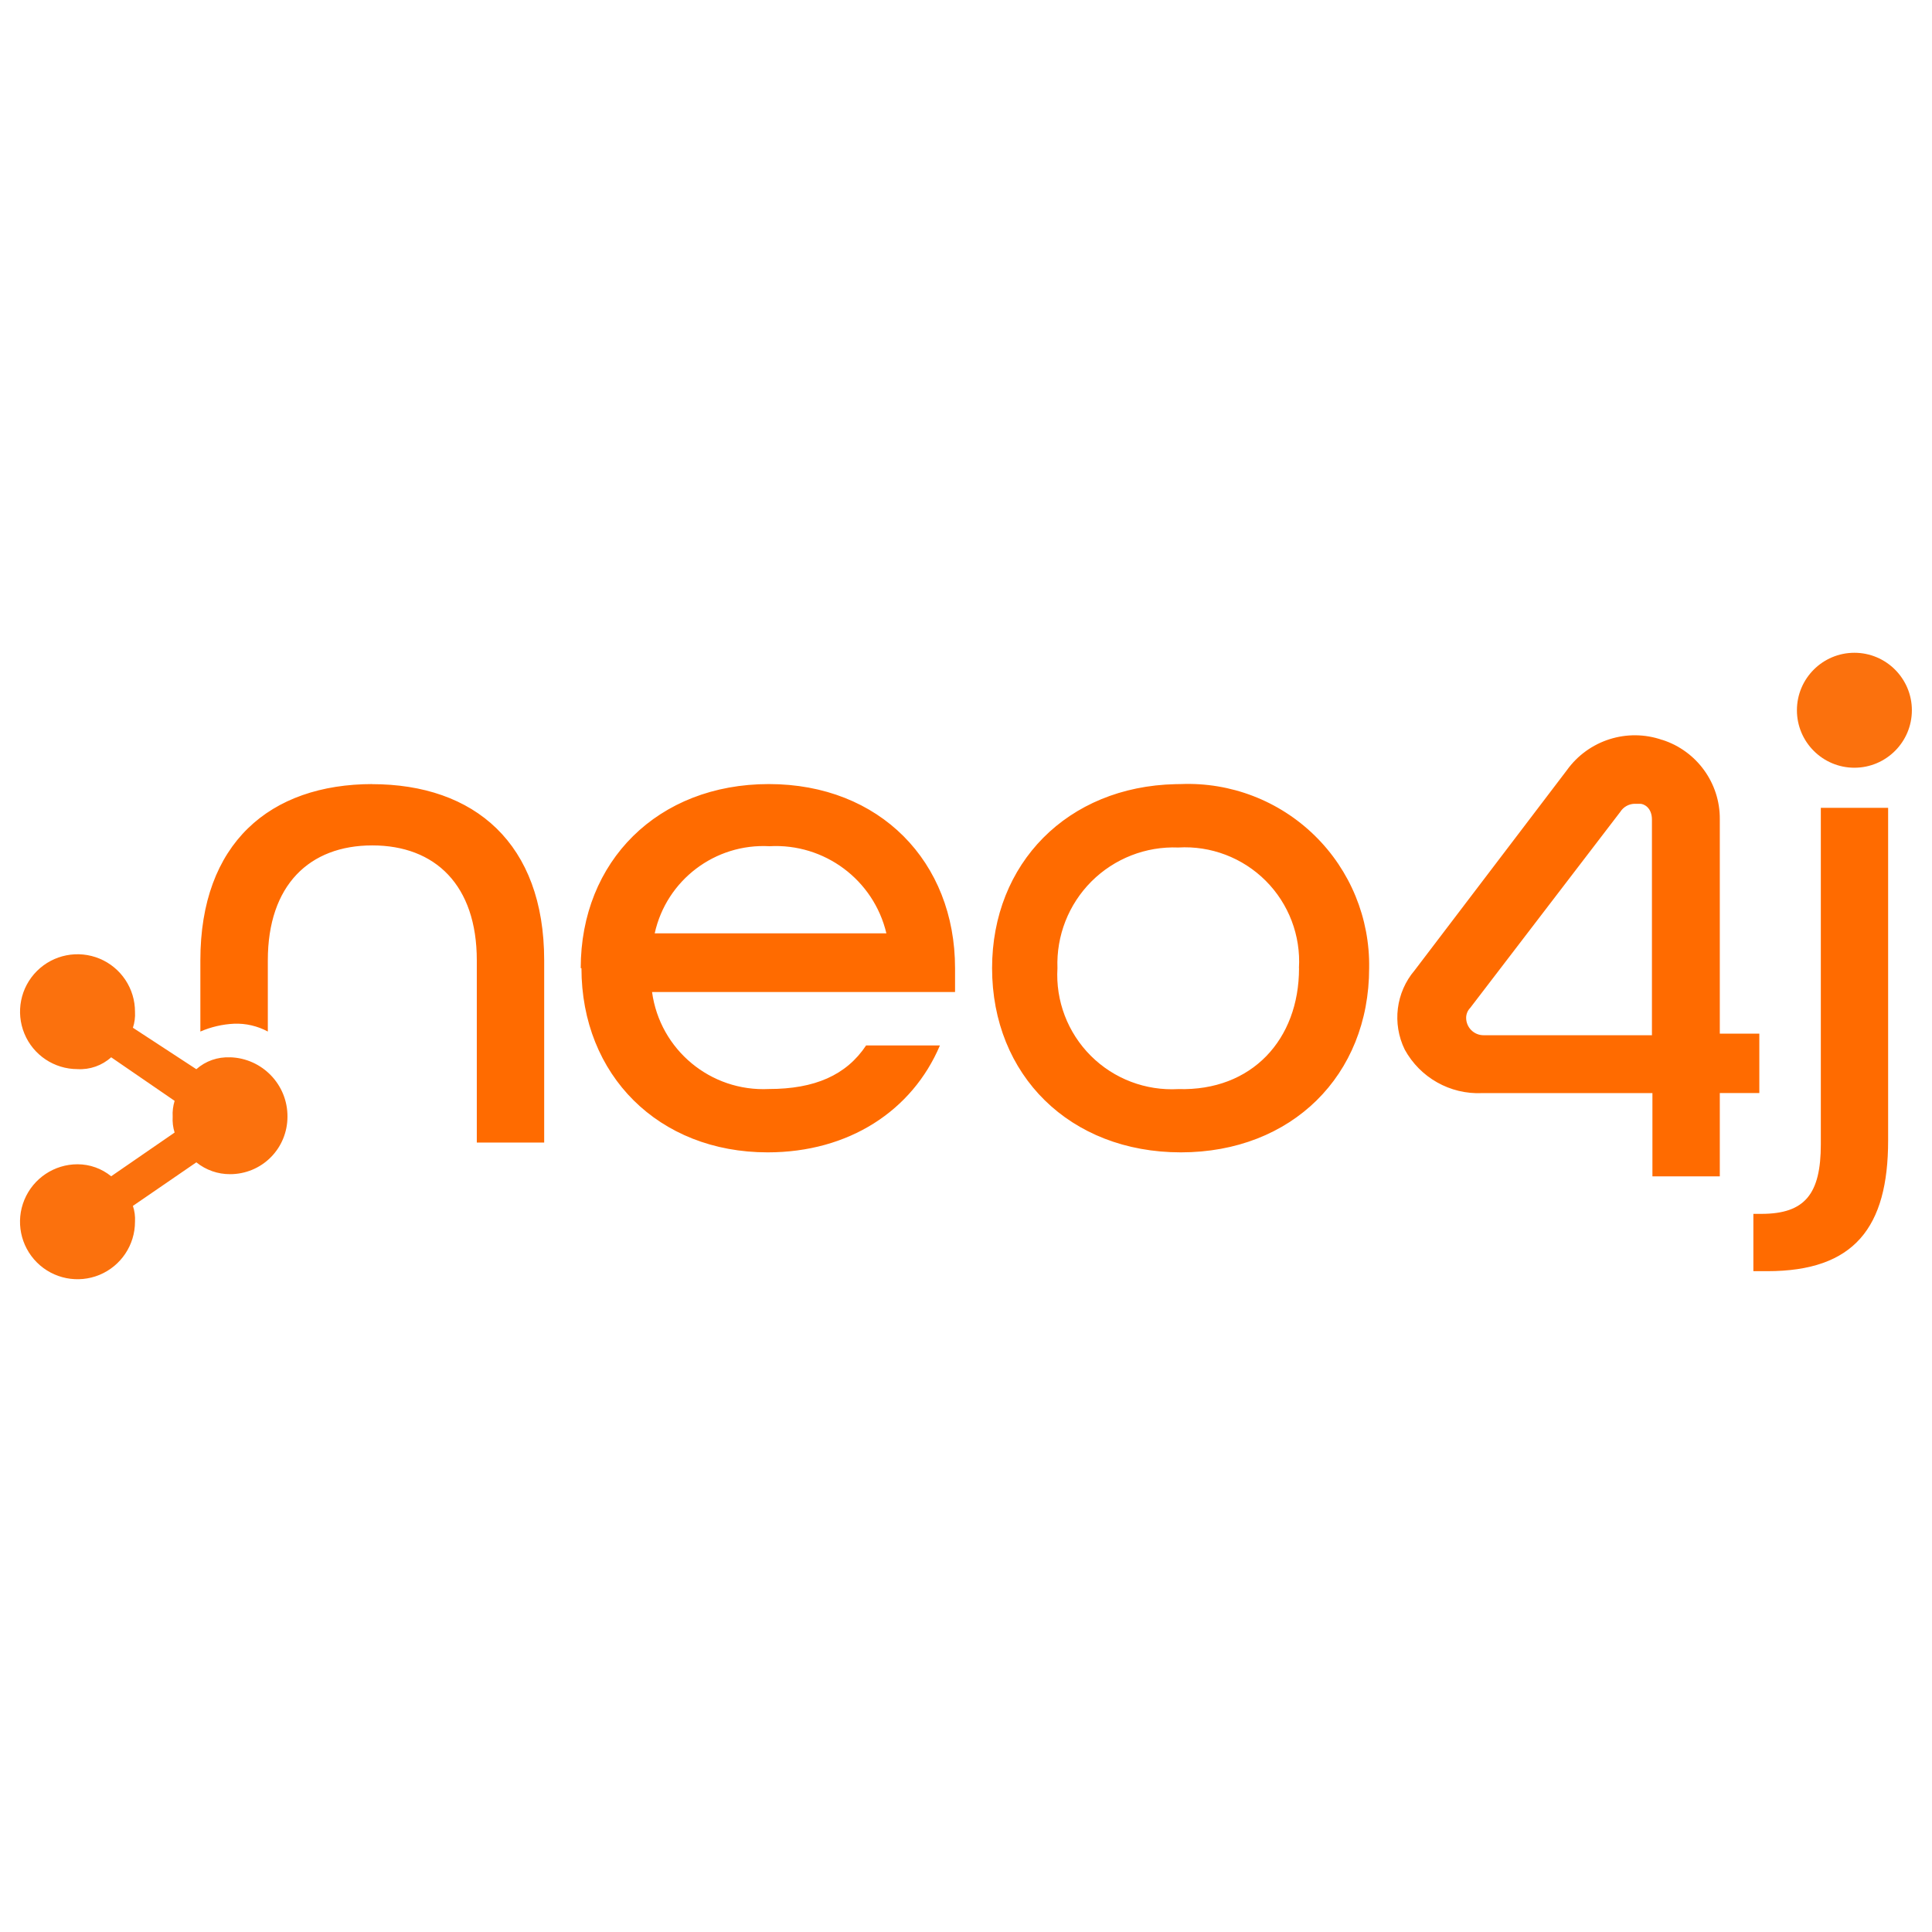
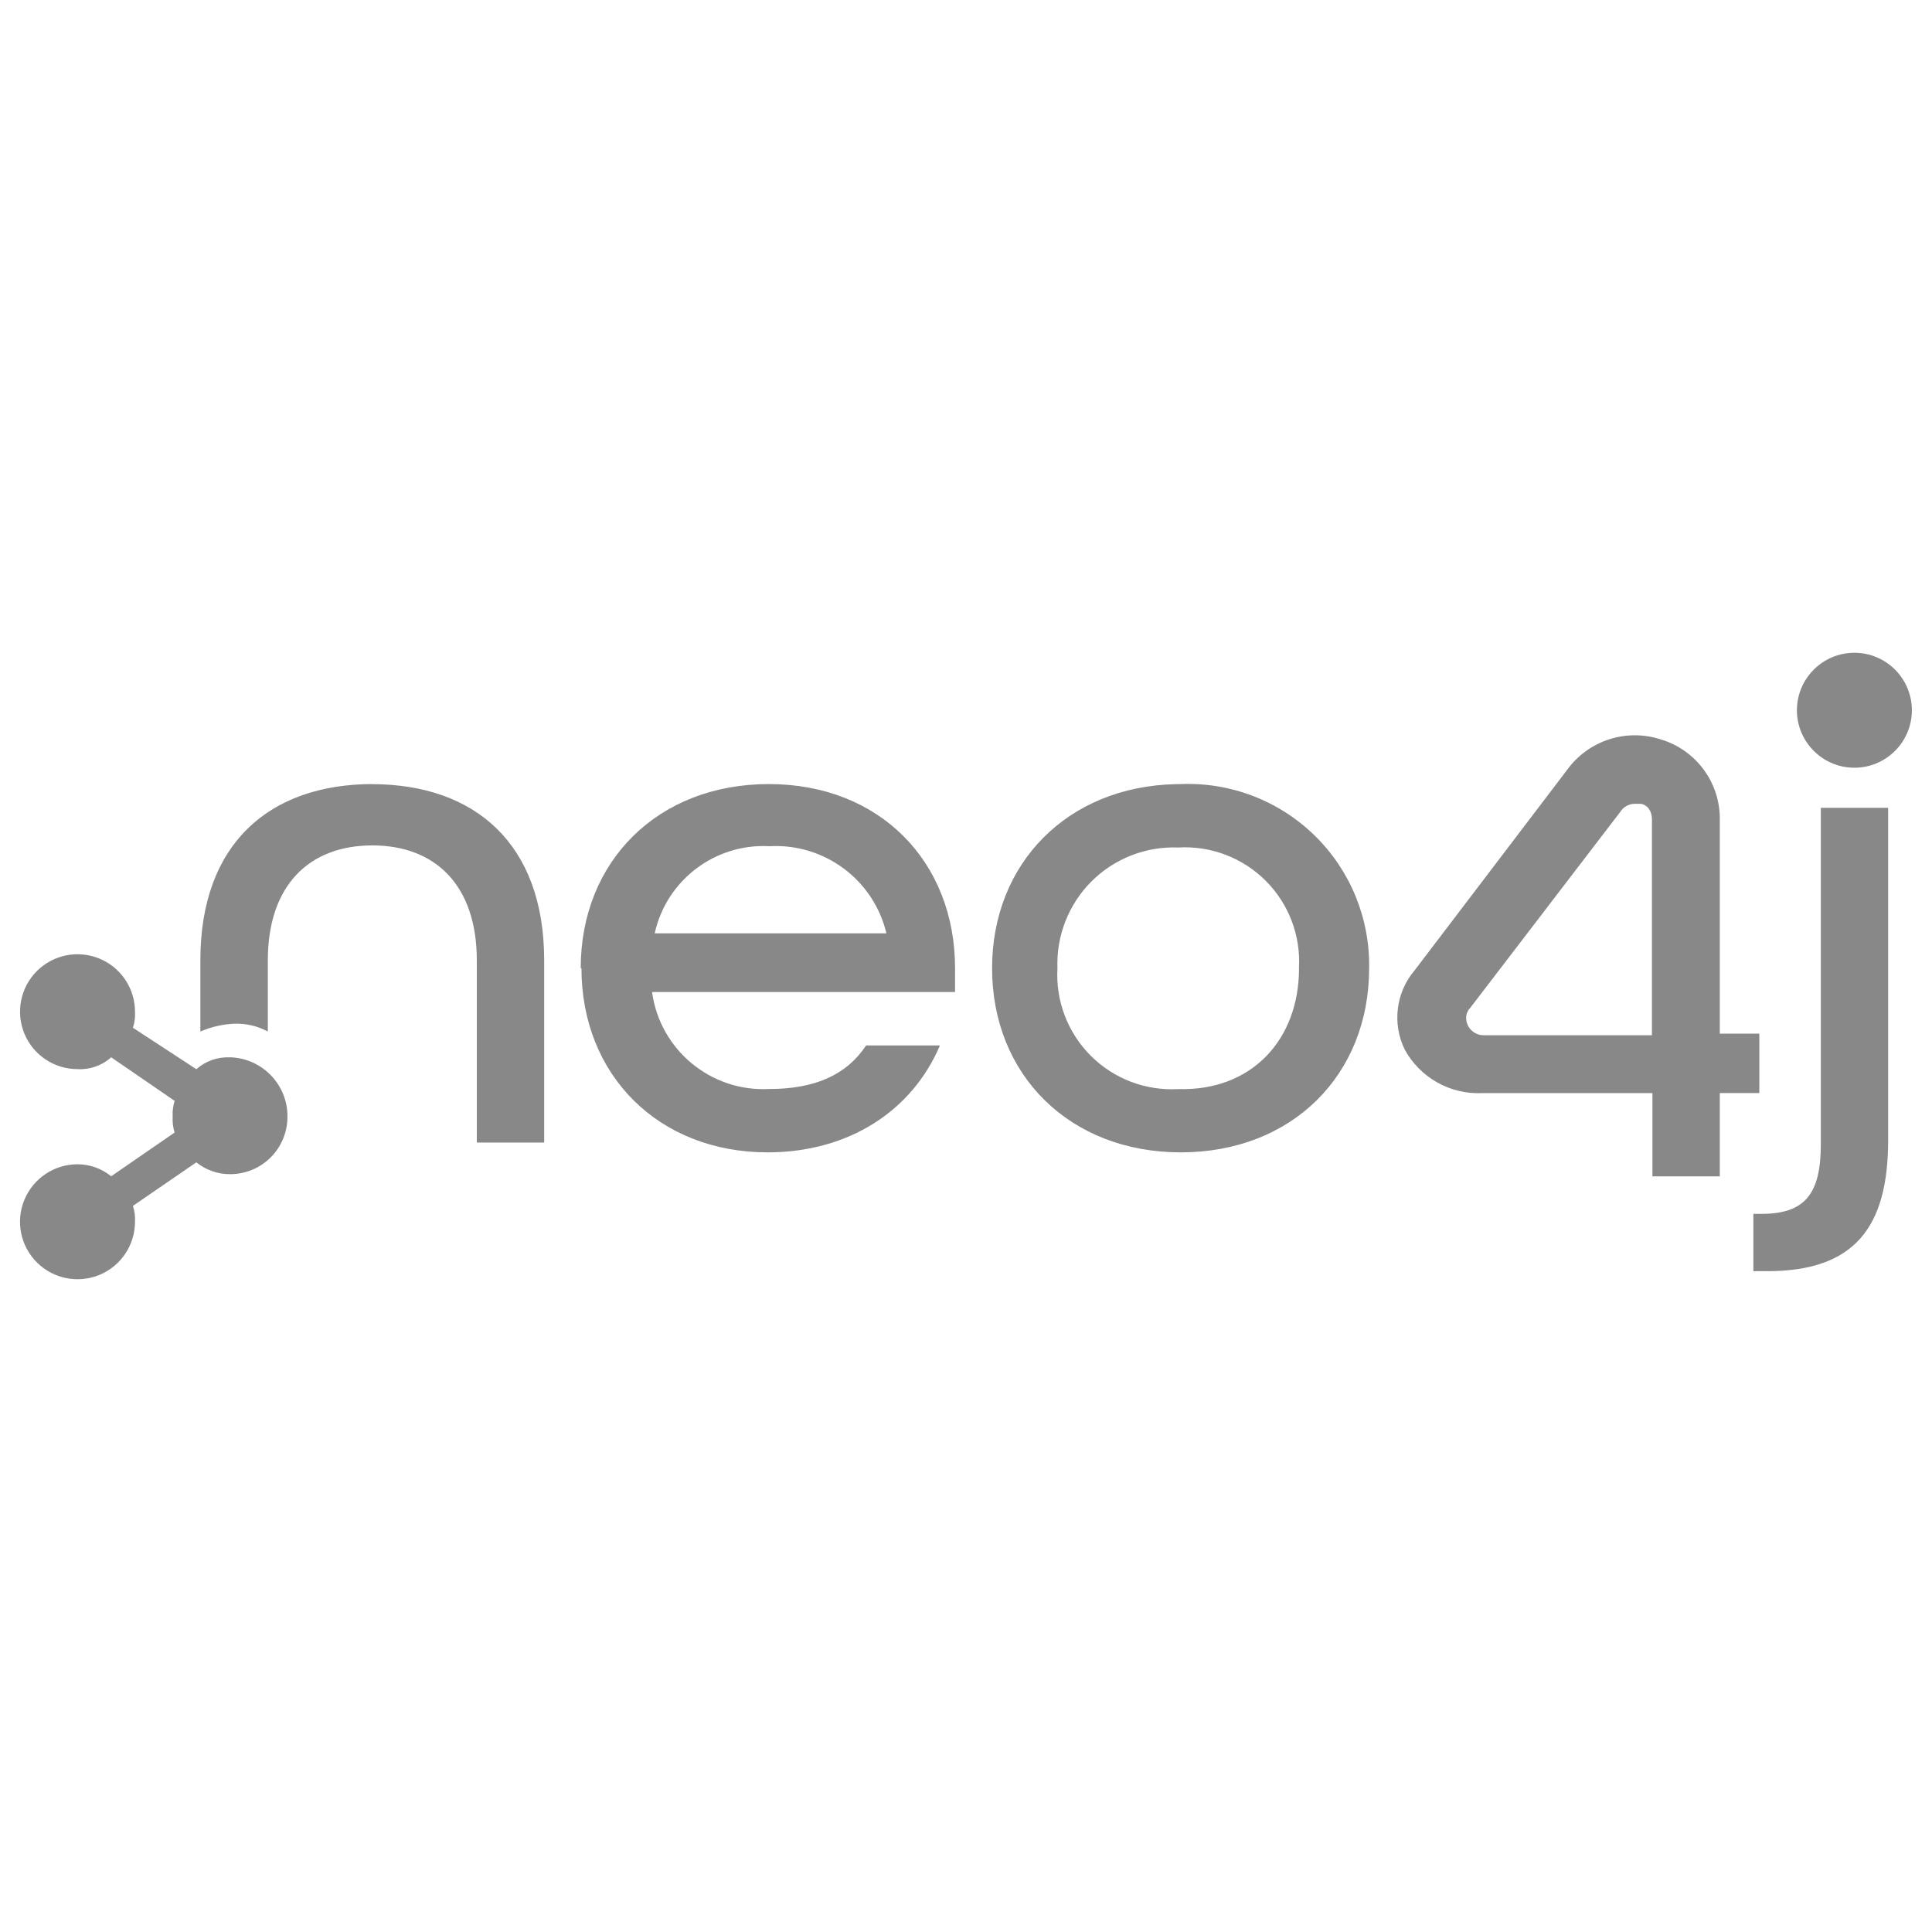
<svg xmlns="http://www.w3.org/2000/svg" fill="none" viewBox="0 0 24 24" id="Neo4j--Streamline-Svg-Logos" height="24" width="24">
-   <path fill="#ff6b00" d="M4.62 9.74h0.011c-1.281 0 -2.142 0.738 -2.142 2.189v0.885c0.132 -0.057 0.274 -0.09 0.418 -0.097 0.146 -0.006 0.291 0.028 0.42 0.097V11.93c0 -0.935 0.517 -1.428 1.298 -1.428 0.781 0 1.298 0.493 1.298 1.428v2.263h0.837V11.93c0 -1.452 -0.865 -2.189 -2.14 -2.189Zm2.603 2.287h-0.009c0 -1.328 0.958 -2.287 2.337 -2.287 1.378 0 2.313 0.965 2.313 2.287v0.296h-3.764c0.098 0.718 0.728 1.241 1.452 1.205 0.567 0 0.961 -0.171 1.207 -0.541h0.917c-0.344 0.811 -1.132 1.328 -2.14 1.328 -1.354 0 -2.313 -0.958 -2.313 -2.289Zm3.788 -0.433c-0.158 -0.665 -0.77 -1.12 -1.452 -1.082 -0.676 -0.037 -1.28 0.421 -1.426 1.082h2.877Zm1.313 0.433c0 -1.301 0.936 -2.256 2.279 -2.286l0.066 -0.001c0.618 -0.025 1.22 0.207 1.662 0.639 0.443 0.433 0.687 1.029 0.677 1.647 0 1.331 -0.961 2.289 -2.339 2.289 -1.378 0 -2.345 -0.958 -2.345 -2.289Zm3.812 0c0.024 -0.404 -0.127 -0.8 -0.413 -1.086 -0.286 -0.286 -0.682 -0.437 -1.086 -0.413 -0.403 -0.016 -0.793 0.137 -1.078 0.421 -0.285 0.285 -0.438 0.675 -0.423 1.078 -0.024 0.405 0.127 0.801 0.414 1.088 0.287 0.287 0.683 0.437 1.088 0.414 0.911 0.026 1.499 -0.614 1.499 -1.501Zm7.319 -1.993v4.132c0 1.082 -0.42 1.625 -1.501 1.625h-0.173v-0.712h0.1c0.541 0 0.738 -0.247 0.738 -0.865V10.035h0.837ZM20.65 9.191c0.427 0.137 0.717 0.536 0.714 0.984v2.665h0.491v0.738h-0.491V14.613h-0.837v-1.034h-2.116c-0.397 0.018 -0.77 -0.192 -0.961 -0.541 -0.158 -0.324 -0.11 -0.71 0.123 -0.984l1.891 -2.486c0.268 -0.374 0.751 -0.528 1.186 -0.376Zm-0.275 0.794h-0.074c-0.07 0.003 -0.135 0.04 -0.173 0.1l-1.865 2.436c-0.032 0.033 -0.05 0.077 -0.05 0.123 0 0.119 0.097 0.216 0.216 0.216h2.092V10.182c0 -0.147 -0.097 -0.197 -0.147 -0.197Z" stroke-width="0.25" />
-   <path fill="#fb710d" d="M23.036 8.109c-0.394 0 -0.714 0.32 -0.714 0.714s0.32 0.714 0.714 0.714 0.714 -0.32 0.714 -0.714 -0.32 -0.714 -0.714 -0.714Z" stroke-width="0.25" />
-   <path fill="#fb710d" d="M2.859 13.135c-0.154 -0.008 -0.305 0.045 -0.42 0.147l-0.788 -0.515c0.021 -0.063 0.03 -0.13 0.026 -0.197 0.001 -0.289 -0.173 -0.55 -0.439 -0.661 -0.267 -0.111 -0.574 -0.051 -0.779 0.153 -0.205 0.204 -0.266 0.511 -0.156 0.778 0.11 0.267 0.371 0.441 0.66 0.441 0.153 0.009 0.304 -0.044 0.418 -0.147l0.788 0.541c-0.019 0.064 -0.028 0.13 -0.024 0.197 -0.004 0.067 0.004 0.133 0.024 0.197l-0.788 0.543c-0.118 -0.096 -0.265 -0.149 -0.418 -0.149 -0.289 0 -0.549 0.174 -0.66 0.441 -0.111 0.267 -0.049 0.574 0.155 0.778 0.204 0.204 0.511 0.265 0.778 0.155 0.267 -0.111 0.441 -0.371 0.441 -0.66 0.004 -0.067 -0.005 -0.134 -0.026 -0.197l0.788 -0.541c0.119 0.096 0.267 0.148 0.42 0.147 0.189 0 0.371 -0.075 0.504 -0.209 0.134 -0.134 0.208 -0.316 0.208 -0.505 0.003 -0.398 -0.314 -0.726 -0.712 -0.738Z" stroke-width="0.25" />
+   <path fill="#888888" d="M4.62 9.74h0.011c-1.281 0 -2.142 0.738 -2.142 2.189v0.885c0.132 -0.057 0.274 -0.09 0.418 -0.097 0.146 -0.006 0.291 0.028 0.42 0.097V11.93c0 -0.935 0.517 -1.428 1.298 -1.428 0.781 0 1.298 0.493 1.298 1.428v2.263h0.837V11.93c0 -1.452 -0.865 -2.189 -2.14 -2.189Zm2.603 2.287h-0.009c0 -1.328 0.958 -2.287 2.337 -2.287 1.378 0 2.313 0.965 2.313 2.287v0.296h-3.764c0.098 0.718 0.728 1.241 1.452 1.205 0.567 0 0.961 -0.171 1.207 -0.541h0.917c-0.344 0.811 -1.132 1.328 -2.14 1.328 -1.354 0 -2.313 -0.958 -2.313 -2.289Zm3.788 -0.433c-0.158 -0.665 -0.77 -1.12 -1.452 -1.082 -0.676 -0.037 -1.28 0.421 -1.426 1.082h2.877Zm1.313 0.433c0 -1.301 0.936 -2.256 2.279 -2.286l0.066 -0.001c0.618 -0.025 1.22 0.207 1.662 0.639 0.443 0.433 0.687 1.029 0.677 1.647 0 1.331 -0.961 2.289 -2.339 2.289 -1.378 0 -2.345 -0.958 -2.345 -2.289Zm3.812 0c0.024 -0.404 -0.127 -0.8 -0.413 -1.086 -0.286 -0.286 -0.682 -0.437 -1.086 -0.413 -0.403 -0.016 -0.793 0.137 -1.078 0.421 -0.285 0.285 -0.438 0.675 -0.423 1.078 -0.024 0.405 0.127 0.801 0.414 1.088 0.287 0.287 0.683 0.437 1.088 0.414 0.911 0.026 1.499 -0.614 1.499 -1.501Zm7.319 -1.993v4.132c0 1.082 -0.42 1.625 -1.501 1.625h-0.173v-0.712h0.1c0.541 0 0.738 -0.247 0.738 -0.865V10.035h0.837ZM20.65 9.191c0.427 0.137 0.717 0.536 0.714 0.984v2.665h0.491v0.738h-0.491V14.613h-0.837v-1.034h-2.116c-0.397 0.018 -0.77 -0.192 -0.961 -0.541 -0.158 -0.324 -0.11 -0.71 0.123 -0.984l1.891 -2.486c0.268 -0.374 0.751 -0.528 1.186 -0.376Zm-0.275 0.794h-0.074c-0.07 0.003 -0.135 0.04 -0.173 0.1l-1.865 2.436c-0.032 0.033 -0.05 0.077 -0.05 0.123 0 0.119 0.097 0.216 0.216 0.216h2.092V10.182c0 -0.147 -0.097 -0.197 -0.147 -0.197Z" stroke-width="0.25" />
+   <path fill="#888888" d="M23.036 8.109c-0.394 0 -0.714 0.32 -0.714 0.714s0.32 0.714 0.714 0.714 0.714 -0.32 0.714 -0.714 -0.32 -0.714 -0.714 -0.714Z" stroke-width="0.25" />
+   <path fill="#888888" d="M2.859 13.135c-0.154 -0.008 -0.305 0.045 -0.42 0.147l-0.788 -0.515c0.021 -0.063 0.03 -0.13 0.026 -0.197 0.001 -0.289 -0.173 -0.55 -0.439 -0.661 -0.267 -0.111 -0.574 -0.051 -0.779 0.153 -0.205 0.204 -0.266 0.511 -0.156 0.778 0.11 0.267 0.371 0.441 0.66 0.441 0.153 0.009 0.304 -0.044 0.418 -0.147l0.788 0.541c-0.019 0.064 -0.028 0.13 -0.024 0.197 -0.004 0.067 0.004 0.133 0.024 0.197l-0.788 0.543c-0.118 -0.096 -0.265 -0.149 -0.418 -0.149 -0.289 0 -0.549 0.174 -0.66 0.441 -0.111 0.267 -0.049 0.574 0.155 0.778 0.204 0.204 0.511 0.265 0.778 0.155 0.267 -0.111 0.441 -0.371 0.441 -0.66 0.004 -0.067 -0.005 -0.134 -0.026 -0.197l0.788 -0.541c0.119 0.096 0.267 0.148 0.42 0.147 0.189 0 0.371 -0.075 0.504 -0.209 0.134 -0.134 0.208 -0.316 0.208 -0.505 0.003 -0.398 -0.314 -0.726 -0.712 -0.738Z" stroke-width="0.25" />
</svg>
